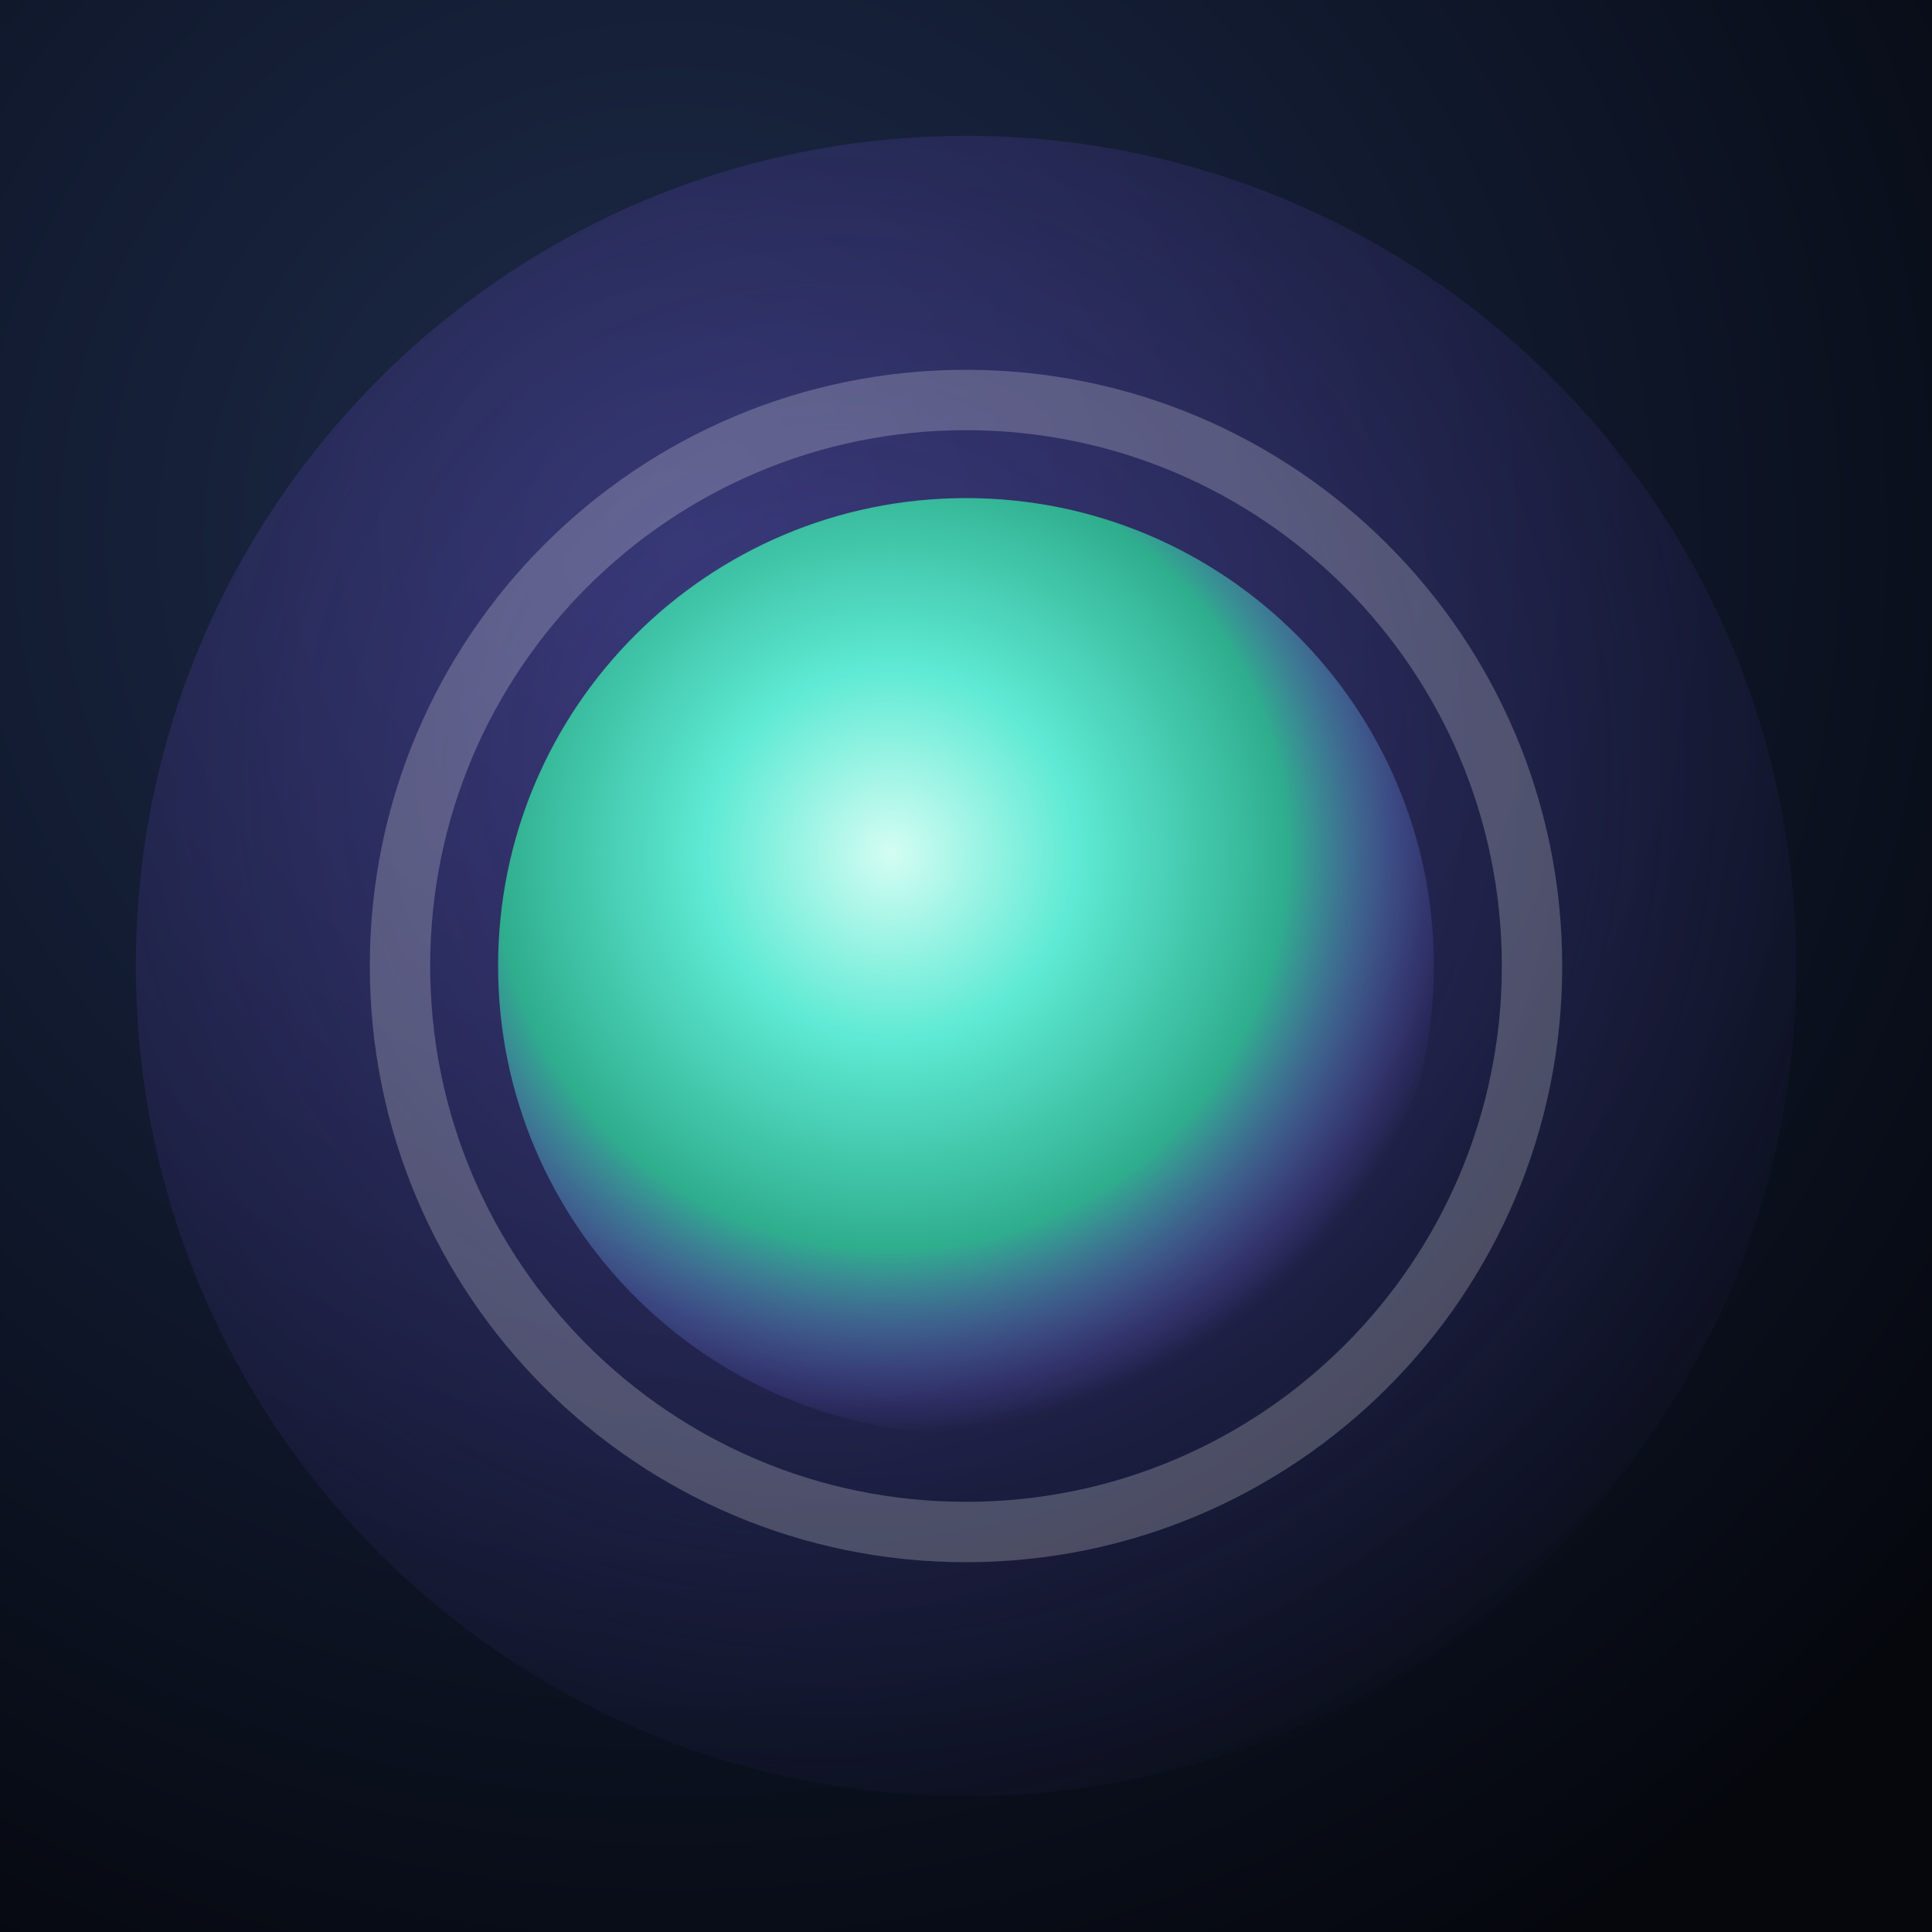
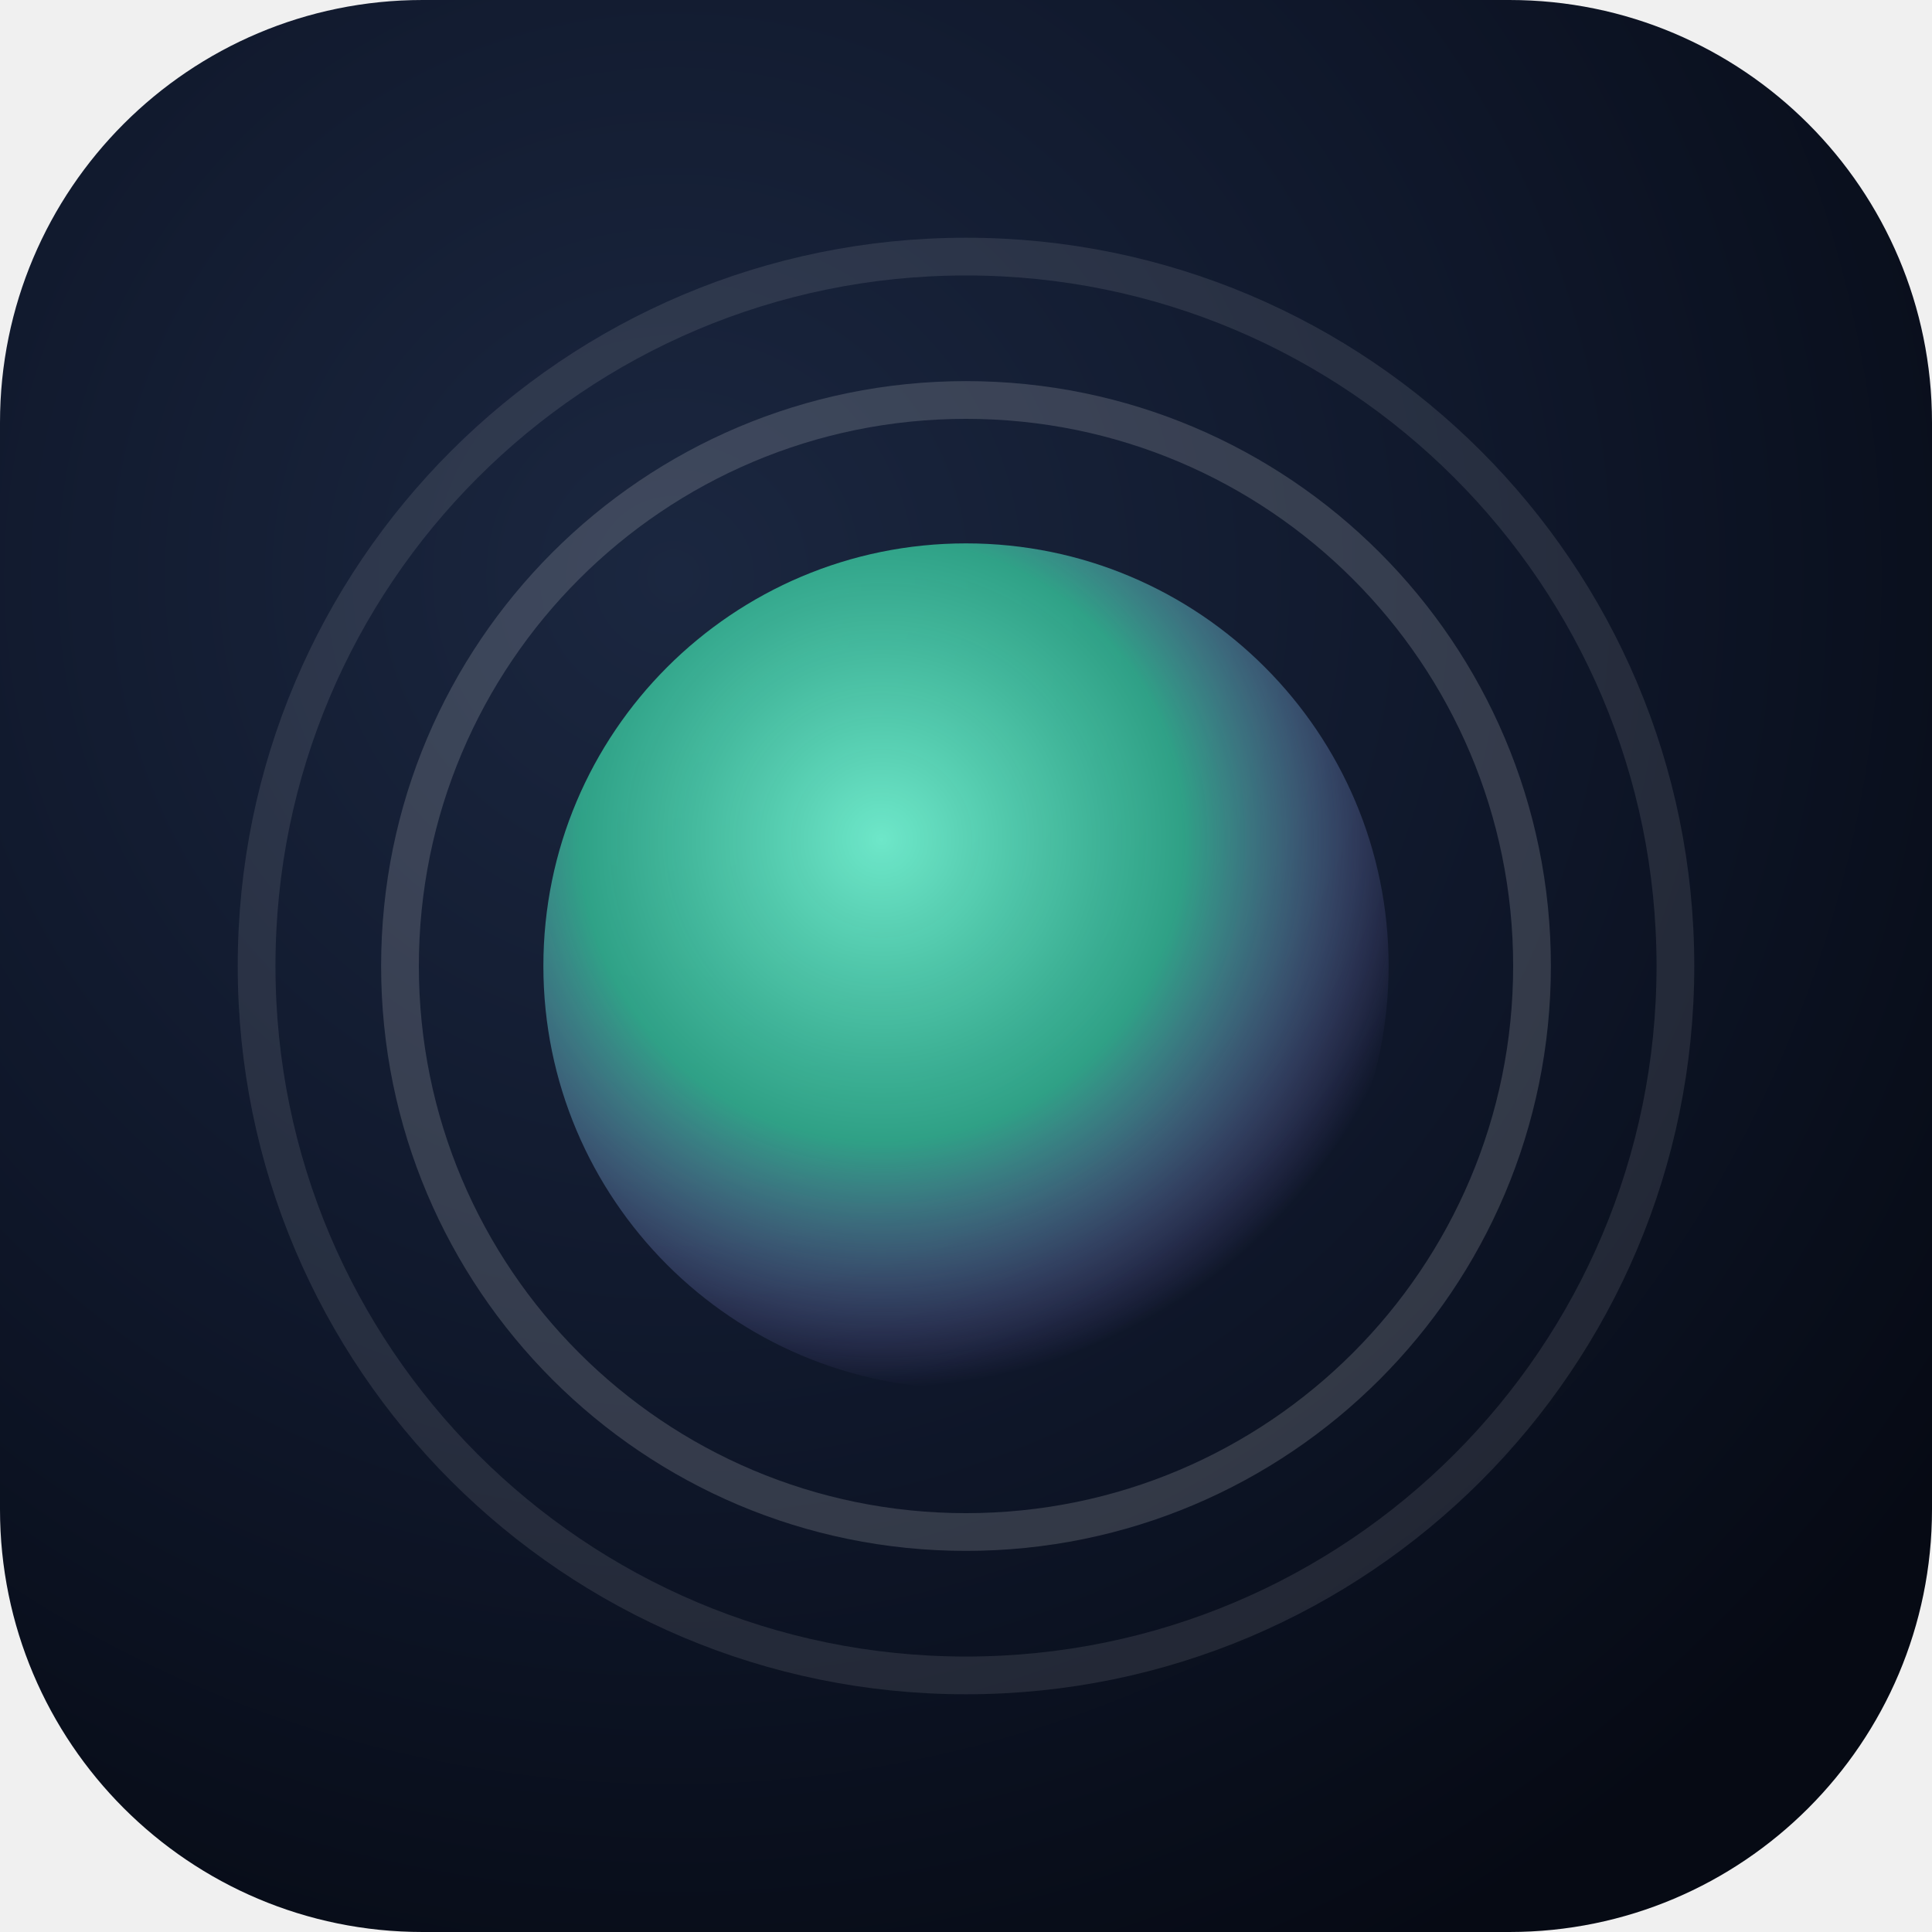
<svg xmlns="http://www.w3.org/2000/svg" width="512" height="512" viewBox="0 0 512 512">
  <defs>
-     <radialGradient id="bg" cx="35%" cy="28%" r="85%">
-       <stop offset="0%" stop-color="#1e2b4a" />
+     <radialGradient id="bg" cx="35%" cy="30%" r="80%">
+       <stop offset="0%" stop-color="#1b2740" />
      <stop offset="55%" stop-color="#0f172a" />
-       <stop offset="100%" stop-color="#05070d" />
+       <stop offset="100%" stop-color="#060a14" />
    </radialGradient>
-     <radialGradient id="halo" cx="42%" cy="38%" r="70%">
-       <stop offset="0%" stop-color="#7c5cf0" stop-opacity="0.35" />
-       <stop offset="100%" stop-color="#7c5cf0" stop-opacity="0" />
-     </radialGradient>
-     <radialGradient id="orb" cx="42%" cy="38%" r="62%">
-       <stop offset="0%" stop-color="#d4fdf3" />
-       <stop offset="32%" stop-color="#5eead4" />
-       <stop offset="68%" stop-color="#2fae8e" />
-       <stop offset="100%" stop-color="#7c5cf0" stop-opacity="0" />
+     <radialGradient id="orb" cx="40%" cy="35%" r="65%">
+       <stop offset="0%" stop-color="#6ee7c9" />
+       <stop offset="55%" stop-color="#34b895" stop-opacity="0.85" />
+       <stop offset="100%" stop-color="#a78bfa" stop-opacity="0" />
    </radialGradient>
  </defs>
-   <rect width="512" height="512" fill="url(#bg)" />
-   <circle cx="256" cy="256" r="220" fill="url(#halo)" />
-   <circle cx="256" cy="256" r="150" fill="none" stroke="#ffffff" stroke-opacity="0.22" stroke-width="16" />
-   <circle cx="256" cy="256" r="124" fill="url(#orb)" />
+   <rect width="512" height="512" rx="112" fill="url(#bg)" />
+   <circle cx="256" cy="256" r="188" fill="none" stroke="#ffffff" stroke-opacity="0.10" stroke-width="10" />
+   <circle cx="256" cy="256" r="150" fill="none" stroke="#ffffff" stroke-opacity="0.16" stroke-width="10" />
+   <circle cx="256" cy="256" r="112" fill="url(#orb)" />
</svg>
